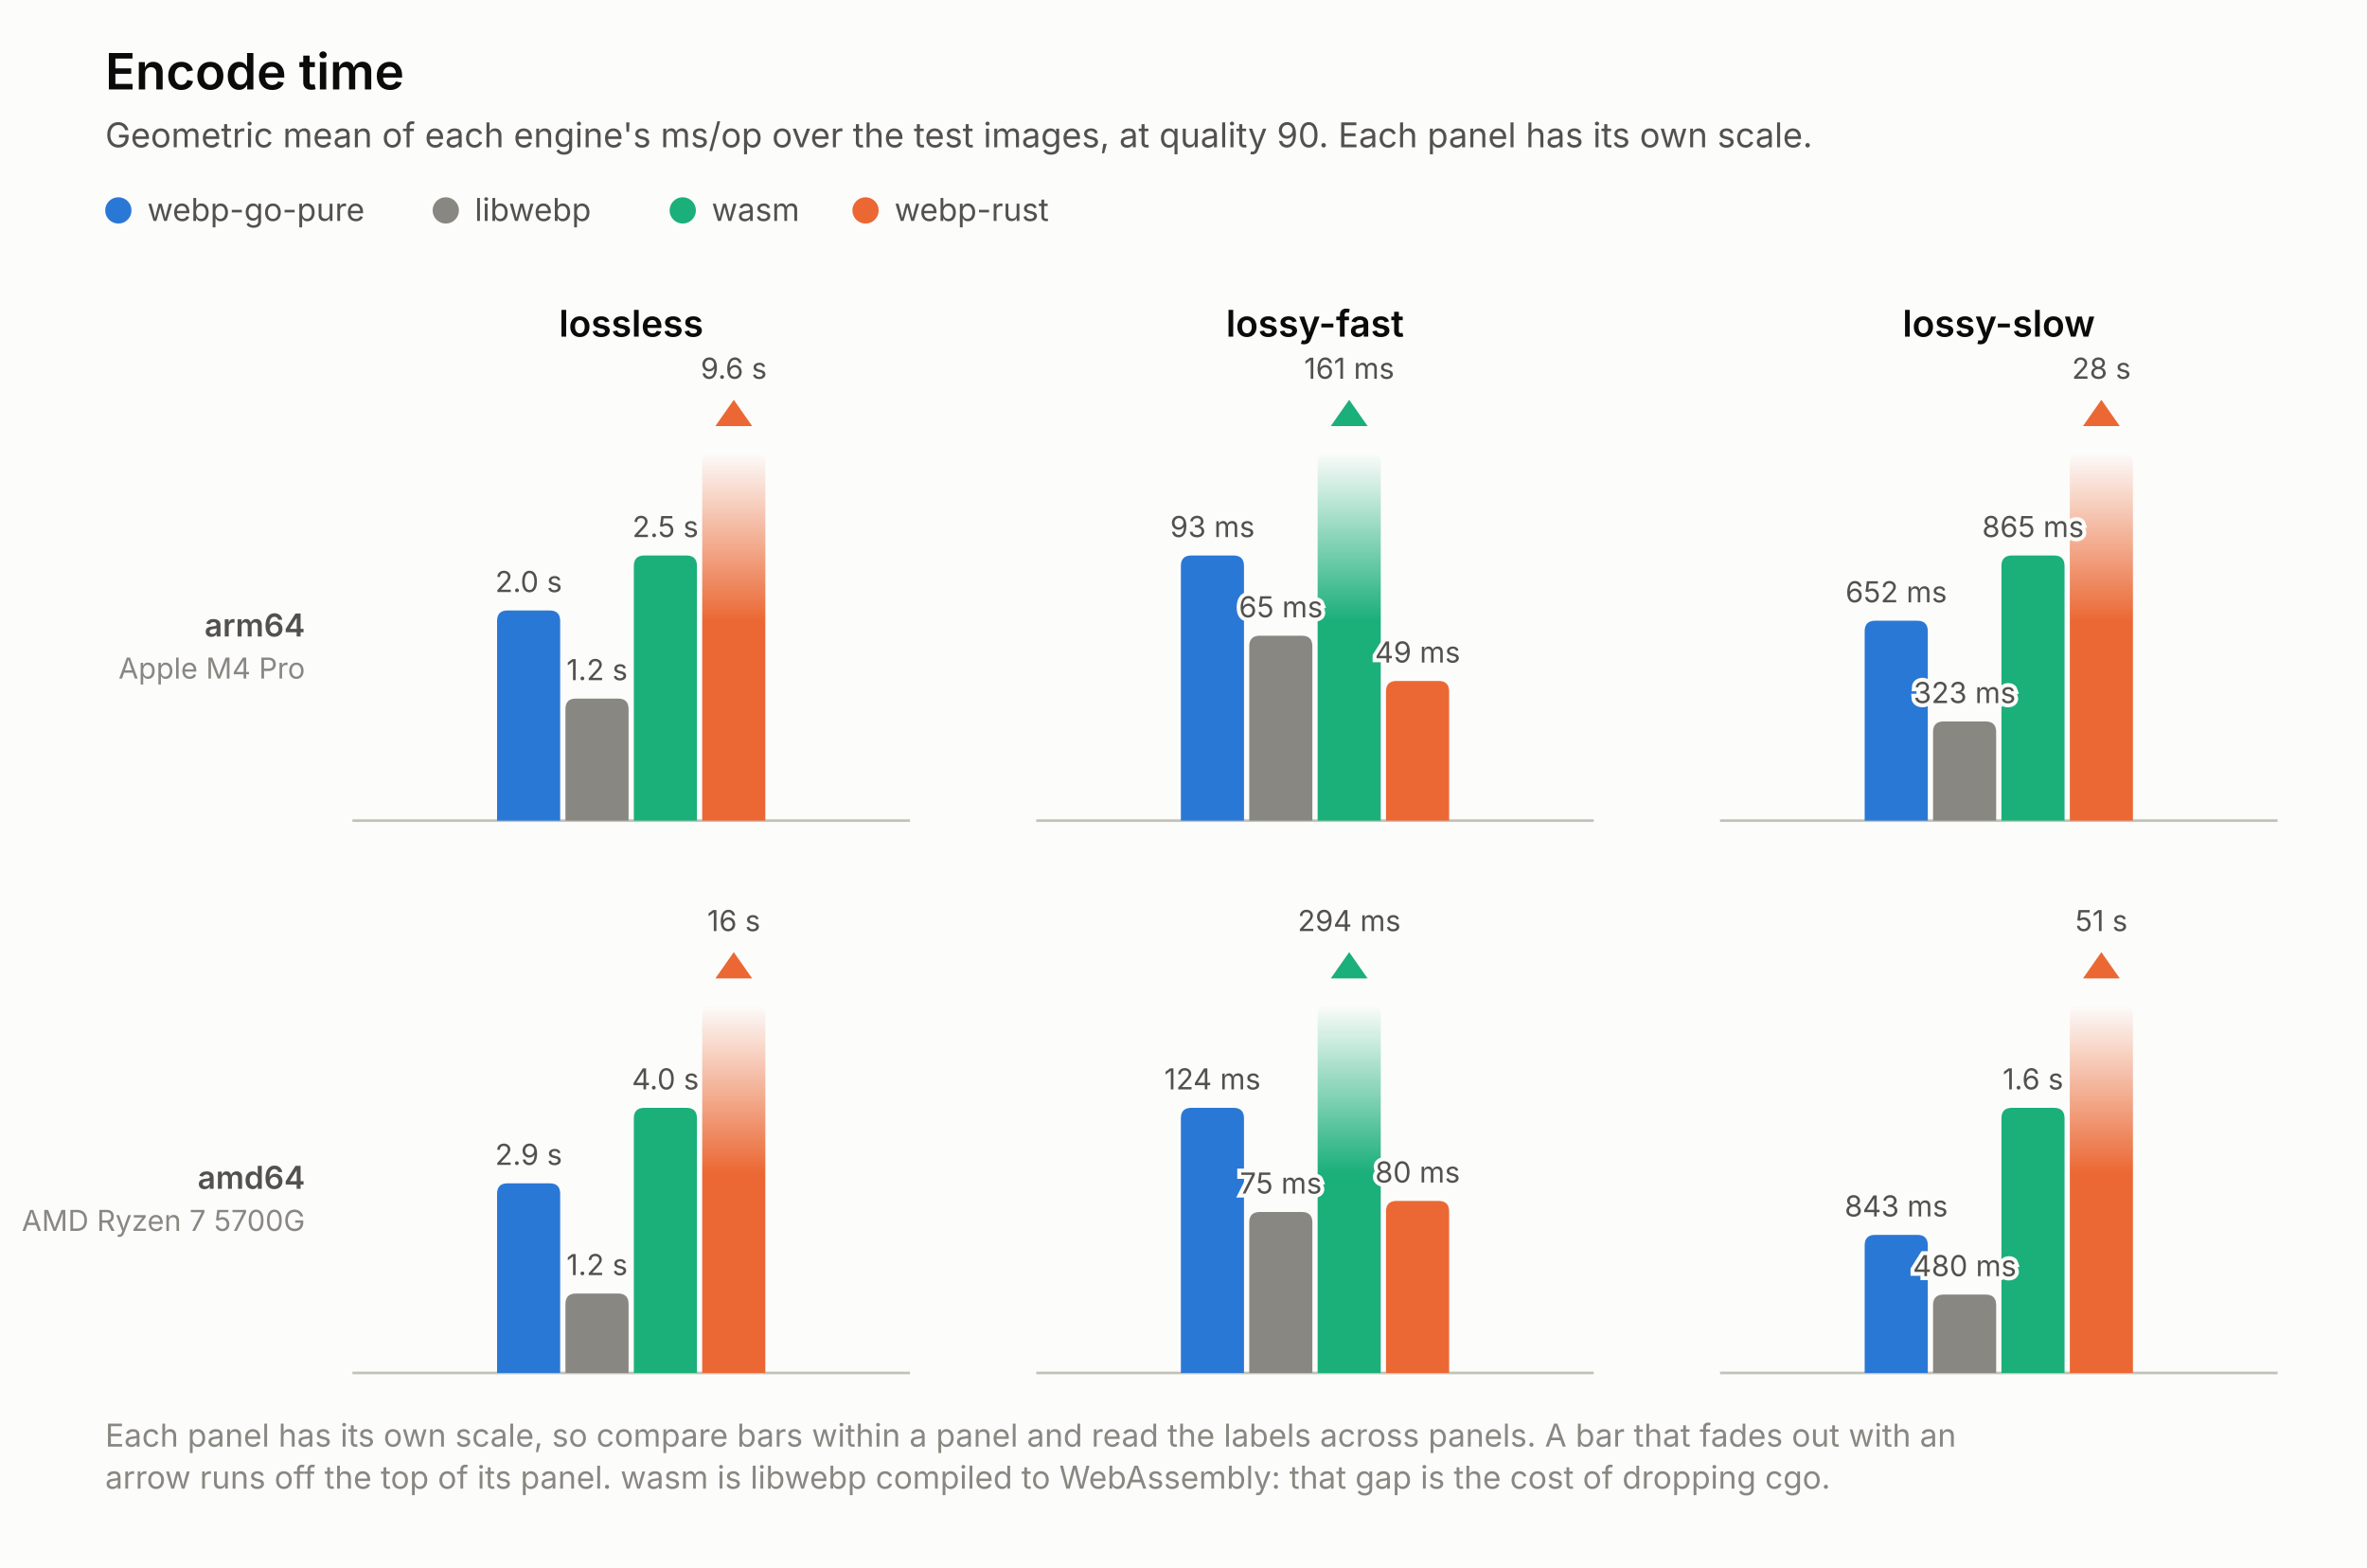
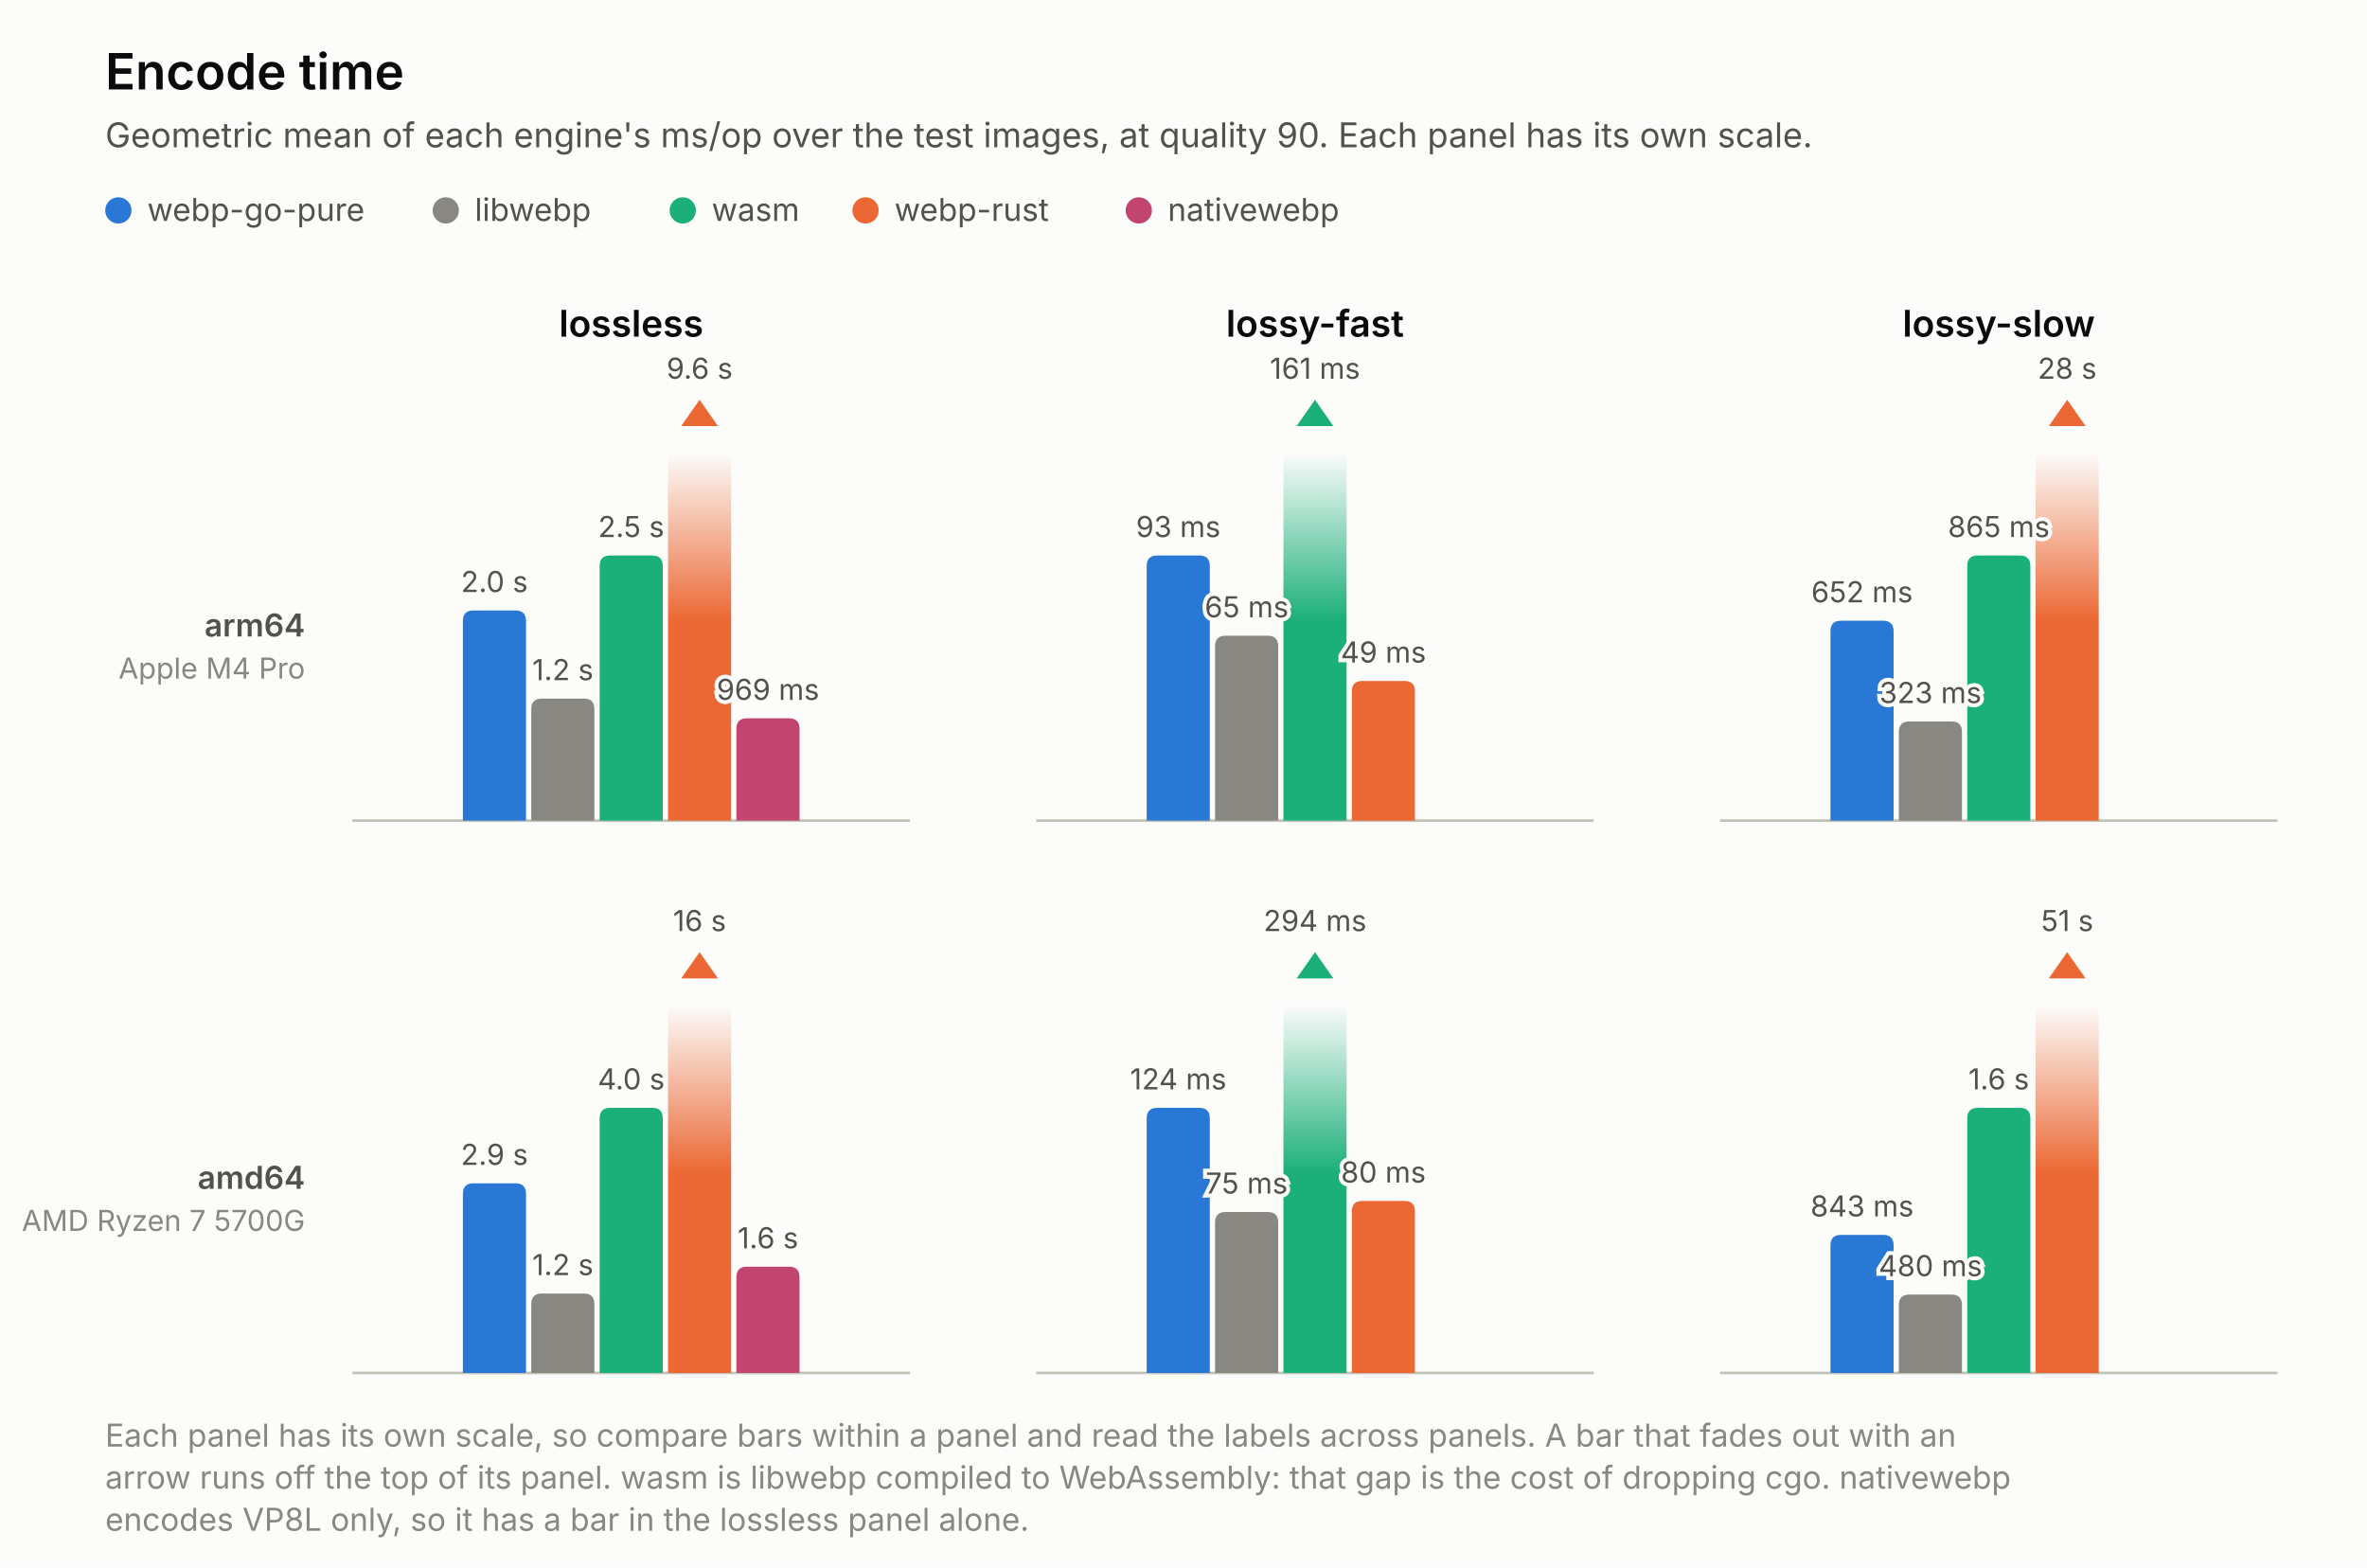
<svg xmlns="http://www.w3.org/2000/svg" width="900" height="596" viewBox="0 0 900 596" role="img">
  <rect width="900" height="596" fill="#fcfcfb" />
  <text x="40.0" y="34.0" font-family="system-ui, -apple-system, &quot;Segoe UI&quot;, sans-serif" font-size="19" fill="#0b0b0b" text-anchor="start" font-weight="600">Encode time</text>
  <text x="40.0" y="56.0" font-family="system-ui, -apple-system, &quot;Segoe UI&quot;, sans-serif" font-size="13" fill="#52514e" text-anchor="start">Geometric mean of each engine's ms/op over the test images, at quality 90. Each panel has its own scale.</text>
  <circle cx="45.0" cy="80.0" r="5.0" fill="#2a78d6" />
  <text x="56.0" y="84.0" font-family="system-ui, -apple-system, &quot;Segoe UI&quot;, sans-serif" font-size="12" fill="#52514e" text-anchor="start">webp-go-pure</text>
  <circle cx="169.5" cy="80.0" r="5.0" fill="#898781" />
  <text x="180.5" y="84.0" font-family="system-ui, -apple-system, &quot;Segoe UI&quot;, sans-serif" font-size="12" fill="#52514e" text-anchor="start">libwebp</text>
  <circle cx="259.6" cy="80.0" r="5.0" fill="#1baf7a" />
  <text x="270.6" y="84.0" font-family="system-ui, -apple-system, &quot;Segoe UI&quot;, sans-serif" font-size="12" fill="#52514e" text-anchor="start">wasm</text>
  <circle cx="329.1" cy="80.0" r="5.0" fill="#eb6834" />
  <text x="340.1" y="84.0" font-family="system-ui, -apple-system, &quot;Segoe UI&quot;, sans-serif" font-size="12" fill="#52514e" text-anchor="start">webp-rust</text>
+   <circle cx="433.0" cy="80.0" r="5.0" fill="#c2456f" />
+   <text x="444.0" y="84.0" font-family="system-ui, -apple-system, &quot;Segoe UI&quot;, sans-serif" font-size="12" fill="#52514e" text-anchor="start">nativewebp</text>
  <text x="240.0" y="128.0" font-family="system-ui, -apple-system, &quot;Segoe UI&quot;, sans-serif" font-size="14" fill="#0b0b0b" text-anchor="middle" font-weight="600">lossless</text>
  <text x="500.0" y="128.0" font-family="system-ui, -apple-system, &quot;Segoe UI&quot;, sans-serif" font-size="14" fill="#0b0b0b" text-anchor="middle" font-weight="600">lossy-fast</text>
  <text x="760.0" y="128.0" font-family="system-ui, -apple-system, &quot;Segoe UI&quot;, sans-serif" font-size="14" fill="#0b0b0b" text-anchor="middle" font-weight="600">lossy-slow</text>
  <text x="116.0" y="242.0" font-family="system-ui, -apple-system, &quot;Segoe UI&quot;, sans-serif" font-size="12" fill="#52514e" text-anchor="end" font-weight="600">arm64</text>
  <text x="116.0" y="258.0" font-family="system-ui, -apple-system, &quot;Segoe UI&quot;, sans-serif" font-size="11" fill="#898781" text-anchor="end">Apple M4 Pro</text>
  <line x1="134.0" y1="312.0" x2="346.0" y2="312.0" stroke="#c3c2b7" stroke-width="1.0" />
-   <path d="M 189.0 312.0 L 189.0 236.1 Q 189.0 232.1 193.0 232.1 L 209.0 232.1 Q 213.0 232.1 213.0 236.1 L 213.0 312.0 Z" fill="#2a78d6" />
-   <path d="M 215.0 312.0 L 215.0 269.6 Q 215.0 265.6 219.0 265.6 L 235.0 265.6 Q 239.0 265.6 239.0 269.6 L 239.0 312.0 Z" fill="#898781" />
-   <path d="M 241.0 312.0 L 241.0 215.2 Q 241.0 211.2 245.0 211.2 L 261.0 211.2 Q 265.0 211.2 265.0 215.2 L 265.0 312.0 Z" fill="#1baf7a" />
+   <path d="M 176.0 312.0 L 176.0 236.1 Q 176.0 232.1 180.0 232.1 L 196.0 232.1 Q 200.0 232.1 200.0 236.1 L 200.0 312.0 Z" fill="#2a78d6" />
+   <path d="M 202.0 312.0 L 202.0 269.6 Q 202.0 265.6 206.0 265.6 L 222.0 265.6 Q 226.0 265.6 226.0 269.6 L 226.0 312.0 Z" fill="#898781" />
+   <path d="M 228.0 312.0 L 228.0 215.2 Q 228.0 211.2 232.0 211.2 L 248.0 211.2 Q 252.0 211.2 252.0 215.2 L 252.0 312.0 Z" fill="#1baf7a" />
  <linearGradient id="fade1" gradientUnits="userSpaceOnUse" x1="0" y1="172.0" x2="0" y2="236.0">
    <stop offset="0" stop-color="#eb6834" stop-opacity="0" />
    <stop offset="1" stop-color="#eb6834" stop-opacity="1" />
  </linearGradient>
-   <path d="M 267.0 312.0 L 267.0 176.0 Q 267.0 172.0 271.0 172.0 L 287.0 172.0 Q 291.0 172.0 291.0 176.0 L 291.0 312.0 Z" fill="url(#fade1)" />
-   <path d="M 279.0 152.0 l 7 10 l -14 0 z" fill="#eb6834" />
-   <text x="201.0" y="225.1" font-family="system-ui, -apple-system, &quot;Segoe UI&quot;, sans-serif" font-size="11" fill="#52514e" text-anchor="middle" stroke="#fcfcfb" stroke-width="3" paint-order="stroke" style="font-variant-numeric:tabular-nums">2.0 s</text>
-   <text x="227.0" y="258.6" font-family="system-ui, -apple-system, &quot;Segoe UI&quot;, sans-serif" font-size="11" fill="#52514e" text-anchor="middle" stroke="#fcfcfb" stroke-width="3" paint-order="stroke" style="font-variant-numeric:tabular-nums">1.2 s</text>
-   <text x="253.0" y="204.2" font-family="system-ui, -apple-system, &quot;Segoe UI&quot;, sans-serif" font-size="11" fill="#52514e" text-anchor="middle" stroke="#fcfcfb" stroke-width="3" paint-order="stroke" style="font-variant-numeric:tabular-nums">2.5 s</text>
-   <text x="279.0" y="144.0" font-family="system-ui, -apple-system, &quot;Segoe UI&quot;, sans-serif" font-size="11" fill="#52514e" text-anchor="middle" stroke="#fcfcfb" stroke-width="3" paint-order="stroke" style="font-variant-numeric:tabular-nums">9.6 s</text>
+   <path d="M 254.0 312.0 L 254.0 176.0 Q 254.0 172.0 258.0 172.0 L 274.0 172.0 Q 278.0 172.0 278.0 176.0 L 278.0 312.0 Z" fill="url(#fade1)" />
+   <path d="M 266.0 152.0 l 7 10 l -14 0 z" fill="#eb6834" />
+   <path d="M 280.0 312.0 L 280.0 277.1 Q 280.0 273.1 284.0 273.1 L 300.0 273.1 Q 304.0 273.1 304.0 277.1 L 304.0 312.0 Z" fill="#c2456f" />
+   <text x="188.0" y="225.1" font-family="system-ui, -apple-system, &quot;Segoe UI&quot;, sans-serif" font-size="11" fill="#52514e" text-anchor="middle" stroke="#fcfcfb" stroke-width="3" paint-order="stroke" style="font-variant-numeric:tabular-nums">2.0 s</text>
+   <text x="214.0" y="258.6" font-family="system-ui, -apple-system, &quot;Segoe UI&quot;, sans-serif" font-size="11" fill="#52514e" text-anchor="middle" stroke="#fcfcfb" stroke-width="3" paint-order="stroke" style="font-variant-numeric:tabular-nums">1.2 s</text>
+   <text x="240.0" y="204.2" font-family="system-ui, -apple-system, &quot;Segoe UI&quot;, sans-serif" font-size="11" fill="#52514e" text-anchor="middle" stroke="#fcfcfb" stroke-width="3" paint-order="stroke" style="font-variant-numeric:tabular-nums">2.5 s</text>
+   <text x="266.0" y="144.0" font-family="system-ui, -apple-system, &quot;Segoe UI&quot;, sans-serif" font-size="11" fill="#52514e" text-anchor="middle" stroke="#fcfcfb" stroke-width="3" paint-order="stroke" style="font-variant-numeric:tabular-nums">9.6 s</text>
+   <text x="292.0" y="266.1" font-family="system-ui, -apple-system, &quot;Segoe UI&quot;, sans-serif" font-size="11" fill="#52514e" text-anchor="middle" stroke="#fcfcfb" stroke-width="3" paint-order="stroke" style="font-variant-numeric:tabular-nums">969 ms</text>
  <line x1="394.0" y1="312.0" x2="606.0" y2="312.0" stroke="#c3c2b7" stroke-width="1.0" />
-   <path d="M 449.0 312.0 L 449.0 215.2 Q 449.0 211.2 453.0 211.2 L 469.0 211.2 Q 473.0 211.2 473.0 215.2 L 473.0 312.0 Z" fill="#2a78d6" />
-   <path d="M 475.0 312.0 L 475.0 245.7 Q 475.0 241.7 479.0 241.7 L 495.0 241.7 Q 499.0 241.7 499.0 245.7 L 499.0 312.0 Z" fill="#898781" />
+   <path d="M 436.0 312.0 L 436.0 215.2 Q 436.0 211.2 440.0 211.2 L 456.0 211.2 Q 460.0 211.2 460.0 215.2 L 460.0 312.0 Z" fill="#2a78d6" />
+   <path d="M 462.0 312.0 L 462.0 245.7 Q 462.0 241.7 466.0 241.7 L 482.0 241.7 Q 486.0 241.7 486.0 245.7 L 486.0 312.0 Z" fill="#898781" />
  <linearGradient id="fade2" gradientUnits="userSpaceOnUse" x1="0" y1="172.0" x2="0" y2="236.0">
    <stop offset="0" stop-color="#1baf7a" stop-opacity="0" />
    <stop offset="1" stop-color="#1baf7a" stop-opacity="1" />
  </linearGradient>
-   <path d="M 501.0 312.0 L 501.0 176.0 Q 501.0 172.0 505.0 172.0 L 521.0 172.0 Q 525.0 172.0 525.0 176.0 L 525.0 312.0 Z" fill="url(#fade2)" />
-   <path d="M 513.0 152.0 l 7 10 l -14 0 z" fill="#1baf7a" />
-   <path d="M 527.0 312.0 L 527.0 262.9 Q 527.0 258.9 531.0 258.9 L 547.0 258.9 Q 551.0 258.9 551.0 262.9 L 551.0 312.0 Z" fill="#eb6834" />
-   <text x="461.0" y="204.2" font-family="system-ui, -apple-system, &quot;Segoe UI&quot;, sans-serif" font-size="11" fill="#52514e" text-anchor="middle" stroke="#fcfcfb" stroke-width="3" paint-order="stroke" style="font-variant-numeric:tabular-nums">93 ms</text>
-   <text x="487.0" y="234.7" font-family="system-ui, -apple-system, &quot;Segoe UI&quot;, sans-serif" font-size="11" fill="#52514e" text-anchor="middle" stroke="#fcfcfb" stroke-width="3" paint-order="stroke" style="font-variant-numeric:tabular-nums">65 ms</text>
-   <text x="513.0" y="144.0" font-family="system-ui, -apple-system, &quot;Segoe UI&quot;, sans-serif" font-size="11" fill="#52514e" text-anchor="middle" stroke="#fcfcfb" stroke-width="3" paint-order="stroke" style="font-variant-numeric:tabular-nums">161 ms</text>
-   <text x="539.0" y="251.9" font-family="system-ui, -apple-system, &quot;Segoe UI&quot;, sans-serif" font-size="11" fill="#52514e" text-anchor="middle" stroke="#fcfcfb" stroke-width="3" paint-order="stroke" style="font-variant-numeric:tabular-nums">49 ms</text>
+   <path d="M 488.0 312.0 L 488.0 176.0 Q 488.0 172.0 492.0 172.0 L 508.0 172.0 Q 512.0 172.0 512.0 176.0 L 512.0 312.0 Z" fill="url(#fade2)" />
+   <path d="M 500.0 152.0 l 7 10 l -14 0 z" fill="#1baf7a" />
+   <path d="M 514.0 312.0 L 514.0 262.9 Q 514.0 258.9 518.0 258.9 L 534.0 258.9 Q 538.0 258.9 538.0 262.9 L 538.0 312.0 Z" fill="#eb6834" />
+   <text x="448.0" y="204.2" font-family="system-ui, -apple-system, &quot;Segoe UI&quot;, sans-serif" font-size="11" fill="#52514e" text-anchor="middle" stroke="#fcfcfb" stroke-width="3" paint-order="stroke" style="font-variant-numeric:tabular-nums">93 ms</text>
+   <text x="474.0" y="234.7" font-family="system-ui, -apple-system, &quot;Segoe UI&quot;, sans-serif" font-size="11" fill="#52514e" text-anchor="middle" stroke="#fcfcfb" stroke-width="3" paint-order="stroke" style="font-variant-numeric:tabular-nums">65 ms</text>
+   <text x="500.0" y="144.0" font-family="system-ui, -apple-system, &quot;Segoe UI&quot;, sans-serif" font-size="11" fill="#52514e" text-anchor="middle" stroke="#fcfcfb" stroke-width="3" paint-order="stroke" style="font-variant-numeric:tabular-nums">161 ms</text>
+   <text x="526.0" y="251.9" font-family="system-ui, -apple-system, &quot;Segoe UI&quot;, sans-serif" font-size="11" fill="#52514e" text-anchor="middle" stroke="#fcfcfb" stroke-width="3" paint-order="stroke" style="font-variant-numeric:tabular-nums">49 ms</text>
  <line x1="654.0" y1="312.0" x2="866.0" y2="312.0" stroke="#c3c2b7" stroke-width="1.0" />
-   <path d="M 709.0 312.0 L 709.0 240.0 Q 709.0 236.0 713.0 236.0 L 729.0 236.0 Q 733.0 236.0 733.0 240.0 L 733.0 312.0 Z" fill="#2a78d6" />
-   <path d="M 735.0 312.0 L 735.0 278.3 Q 735.0 274.3 739.0 274.3 L 755.0 274.3 Q 759.0 274.3 759.0 278.3 L 759.0 312.0 Z" fill="#898781" />
-   <path d="M 761.0 312.0 L 761.0 215.2 Q 761.0 211.2 765.0 211.2 L 781.0 211.2 Q 785.0 211.2 785.0 215.2 L 785.0 312.0 Z" fill="#1baf7a" />
+   <path d="M 696.0 312.0 L 696.0 240.0 Q 696.0 236.0 700.0 236.0 L 716.0 236.0 Q 720.0 236.0 720.0 240.0 L 720.0 312.0 Z" fill="#2a78d6" />
+   <path d="M 722.0 312.0 L 722.0 278.3 Q 722.0 274.3 726.0 274.3 L 742.0 274.3 Q 746.0 274.3 746.0 278.3 L 746.0 312.0 Z" fill="#898781" />
+   <path d="M 748.0 312.0 L 748.0 215.2 Q 748.0 211.2 752.0 211.2 L 768.0 211.2 Q 772.0 211.2 772.0 215.2 L 772.0 312.0 Z" fill="#1baf7a" />
  <linearGradient id="fade3" gradientUnits="userSpaceOnUse" x1="0" y1="172.0" x2="0" y2="236.0">
    <stop offset="0" stop-color="#eb6834" stop-opacity="0" />
    <stop offset="1" stop-color="#eb6834" stop-opacity="1" />
  </linearGradient>
-   <path d="M 787.0 312.0 L 787.0 176.0 Q 787.0 172.0 791.0 172.0 L 807.0 172.0 Q 811.0 172.0 811.0 176.0 L 811.0 312.0 Z" fill="url(#fade3)" />
-   <path d="M 799.0 152.0 l 7 10 l -14 0 z" fill="#eb6834" />
-   <text x="721.0" y="229.0" font-family="system-ui, -apple-system, &quot;Segoe UI&quot;, sans-serif" font-size="11" fill="#52514e" text-anchor="middle" stroke="#fcfcfb" stroke-width="3" paint-order="stroke" style="font-variant-numeric:tabular-nums">652 ms</text>
-   <text x="747.0" y="267.3" font-family="system-ui, -apple-system, &quot;Segoe UI&quot;, sans-serif" font-size="11" fill="#52514e" text-anchor="middle" stroke="#fcfcfb" stroke-width="3" paint-order="stroke" style="font-variant-numeric:tabular-nums">323 ms</text>
-   <text x="773.0" y="204.2" font-family="system-ui, -apple-system, &quot;Segoe UI&quot;, sans-serif" font-size="11" fill="#52514e" text-anchor="middle" stroke="#fcfcfb" stroke-width="3" paint-order="stroke" style="font-variant-numeric:tabular-nums">865 ms</text>
-   <text x="799.0" y="144.0" font-family="system-ui, -apple-system, &quot;Segoe UI&quot;, sans-serif" font-size="11" fill="#52514e" text-anchor="middle" stroke="#fcfcfb" stroke-width="3" paint-order="stroke" style="font-variant-numeric:tabular-nums">28 s</text>
+   <path d="M 774.0 312.0 L 774.0 176.0 Q 774.0 172.0 778.0 172.0 L 794.0 172.0 Q 798.0 172.0 798.0 176.0 L 798.0 312.0 Z" fill="url(#fade3)" />
+   <path d="M 786.0 152.0 l 7 10 l -14 0 z" fill="#eb6834" />
+   <text x="708.0" y="229.0" font-family="system-ui, -apple-system, &quot;Segoe UI&quot;, sans-serif" font-size="11" fill="#52514e" text-anchor="middle" stroke="#fcfcfb" stroke-width="3" paint-order="stroke" style="font-variant-numeric:tabular-nums">652 ms</text>
+   <text x="734.0" y="267.3" font-family="system-ui, -apple-system, &quot;Segoe UI&quot;, sans-serif" font-size="11" fill="#52514e" text-anchor="middle" stroke="#fcfcfb" stroke-width="3" paint-order="stroke" style="font-variant-numeric:tabular-nums">323 ms</text>
+   <text x="760.0" y="204.2" font-family="system-ui, -apple-system, &quot;Segoe UI&quot;, sans-serif" font-size="11" fill="#52514e" text-anchor="middle" stroke="#fcfcfb" stroke-width="3" paint-order="stroke" style="font-variant-numeric:tabular-nums">865 ms</text>
+   <text x="786.0" y="144.0" font-family="system-ui, -apple-system, &quot;Segoe UI&quot;, sans-serif" font-size="11" fill="#52514e" text-anchor="middle" stroke="#fcfcfb" stroke-width="3" paint-order="stroke" style="font-variant-numeric:tabular-nums">28 s</text>
  <text x="116.0" y="452.0" font-family="system-ui, -apple-system, &quot;Segoe UI&quot;, sans-serif" font-size="12" fill="#52514e" text-anchor="end" font-weight="600">amd64</text>
  <text x="116.0" y="468.0" font-family="system-ui, -apple-system, &quot;Segoe UI&quot;, sans-serif" font-size="11" fill="#898781" text-anchor="end">AMD Ryzen 7 5700G</text>
  <line x1="134.0" y1="522.0" x2="346.0" y2="522.0" stroke="#c3c2b7" stroke-width="1.0" />
-   <path d="M 189.0 522.0 L 189.0 453.9 Q 189.0 449.9 193.0 449.9 L 209.0 449.9 Q 213.0 449.9 213.0 453.9 L 213.0 522.0 Z" fill="#2a78d6" />
-   <path d="M 215.0 522.0 L 215.0 495.8 Q 215.0 491.8 219.0 491.8 L 235.0 491.8 Q 239.0 491.8 239.0 495.8 L 239.0 522.0 Z" fill="#898781" />
-   <path d="M 241.0 522.0 L 241.0 425.2 Q 241.0 421.2 245.0 421.2 L 261.0 421.2 Q 265.0 421.2 265.0 425.2 L 265.0 522.0 Z" fill="#1baf7a" />
+   <path d="M 176.0 522.0 L 176.0 453.9 Q 176.0 449.9 180.0 449.9 L 196.0 449.9 Q 200.0 449.9 200.0 453.9 L 200.0 522.0 Z" fill="#2a78d6" />
+   <path d="M 202.0 522.0 L 202.0 495.8 Q 202.0 491.8 206.0 491.8 L 222.0 491.8 Q 226.0 491.8 226.0 495.8 L 226.0 522.0 Z" fill="#898781" />
+   <path d="M 228.0 522.0 L 228.0 425.2 Q 228.0 421.2 232.0 421.2 L 248.0 421.2 Q 252.0 421.2 252.0 425.2 L 252.0 522.0 Z" fill="#1baf7a" />
  <linearGradient id="fade4" gradientUnits="userSpaceOnUse" x1="0" y1="382.0" x2="0" y2="446.0">
    <stop offset="0" stop-color="#eb6834" stop-opacity="0" />
    <stop offset="1" stop-color="#eb6834" stop-opacity="1" />
  </linearGradient>
-   <path d="M 267.0 522.0 L 267.0 386.0 Q 267.0 382.0 271.0 382.0 L 287.0 382.0 Q 291.0 382.0 291.0 386.0 L 291.0 522.0 Z" fill="url(#fade4)" />
-   <path d="M 279.0 362.0 l 7 10 l -14 0 z" fill="#eb6834" />
-   <text x="201.0" y="442.9" font-family="system-ui, -apple-system, &quot;Segoe UI&quot;, sans-serif" font-size="11" fill="#52514e" text-anchor="middle" stroke="#fcfcfb" stroke-width="3" paint-order="stroke" style="font-variant-numeric:tabular-nums">2.9 s</text>
-   <text x="227.0" y="484.8" font-family="system-ui, -apple-system, &quot;Segoe UI&quot;, sans-serif" font-size="11" fill="#52514e" text-anchor="middle" stroke="#fcfcfb" stroke-width="3" paint-order="stroke" style="font-variant-numeric:tabular-nums">1.2 s</text>
-   <text x="253.0" y="414.2" font-family="system-ui, -apple-system, &quot;Segoe UI&quot;, sans-serif" font-size="11" fill="#52514e" text-anchor="middle" stroke="#fcfcfb" stroke-width="3" paint-order="stroke" style="font-variant-numeric:tabular-nums">4.0 s</text>
-   <text x="279.0" y="354.0" font-family="system-ui, -apple-system, &quot;Segoe UI&quot;, sans-serif" font-size="11" fill="#52514e" text-anchor="middle" stroke="#fcfcfb" stroke-width="3" paint-order="stroke" style="font-variant-numeric:tabular-nums">16 s</text>
+   <path d="M 254.0 522.0 L 254.0 386.0 Q 254.0 382.0 258.0 382.0 L 274.0 382.0 Q 278.0 382.0 278.0 386.0 L 278.0 522.0 Z" fill="url(#fade4)" />
+   <path d="M 266.0 362.0 l 7 10 l -14 0 z" fill="#eb6834" />
+   <path d="M 280.0 522.0 L 280.0 485.6 Q 280.0 481.6 284.0 481.6 L 300.0 481.6 Q 304.0 481.6 304.0 485.6 L 304.0 522.0 Z" fill="#c2456f" />
+   <text x="188.0" y="442.9" font-family="system-ui, -apple-system, &quot;Segoe UI&quot;, sans-serif" font-size="11" fill="#52514e" text-anchor="middle" stroke="#fcfcfb" stroke-width="3" paint-order="stroke" style="font-variant-numeric:tabular-nums">2.9 s</text>
+   <text x="214.0" y="484.8" font-family="system-ui, -apple-system, &quot;Segoe UI&quot;, sans-serif" font-size="11" fill="#52514e" text-anchor="middle" stroke="#fcfcfb" stroke-width="3" paint-order="stroke" style="font-variant-numeric:tabular-nums">1.2 s</text>
+   <text x="240.0" y="414.2" font-family="system-ui, -apple-system, &quot;Segoe UI&quot;, sans-serif" font-size="11" fill="#52514e" text-anchor="middle" stroke="#fcfcfb" stroke-width="3" paint-order="stroke" style="font-variant-numeric:tabular-nums">4.0 s</text>
+   <text x="266.0" y="354.0" font-family="system-ui, -apple-system, &quot;Segoe UI&quot;, sans-serif" font-size="11" fill="#52514e" text-anchor="middle" stroke="#fcfcfb" stroke-width="3" paint-order="stroke" style="font-variant-numeric:tabular-nums">16 s</text>
+   <text x="292.0" y="474.6" font-family="system-ui, -apple-system, &quot;Segoe UI&quot;, sans-serif" font-size="11" fill="#52514e" text-anchor="middle" stroke="#fcfcfb" stroke-width="3" paint-order="stroke" style="font-variant-numeric:tabular-nums">1.6 s</text>
  <line x1="394.0" y1="522.0" x2="606.0" y2="522.0" stroke="#c3c2b7" stroke-width="1.0" />
-   <path d="M 449.0 522.0 L 449.0 425.2 Q 449.0 421.2 453.0 421.2 L 469.0 421.2 Q 473.0 421.2 473.0 425.2 L 473.0 522.0 Z" fill="#2a78d6" />
-   <path d="M 475.0 522.0 L 475.0 464.8 Q 475.0 460.8 479.0 460.8 L 495.0 460.8 Q 499.0 460.8 499.0 464.8 L 499.0 522.0 Z" fill="#898781" />
+   <path d="M 436.0 522.0 L 436.0 425.2 Q 436.0 421.2 440.0 421.2 L 456.0 421.2 Q 460.0 421.2 460.0 425.2 L 460.0 522.0 Z" fill="#2a78d6" />
+   <path d="M 462.0 522.0 L 462.0 464.8 Q 462.0 460.8 466.0 460.8 L 482.0 460.8 Q 486.0 460.8 486.0 464.8 L 486.0 522.0 Z" fill="#898781" />
  <linearGradient id="fade5" gradientUnits="userSpaceOnUse" x1="0" y1="382.0" x2="0" y2="446.0">
    <stop offset="0" stop-color="#1baf7a" stop-opacity="0" />
    <stop offset="1" stop-color="#1baf7a" stop-opacity="1" />
  </linearGradient>
-   <path d="M 501.0 522.0 L 501.0 386.0 Q 501.0 382.0 505.0 382.0 L 521.0 382.0 Q 525.0 382.0 525.0 386.0 L 525.0 522.0 Z" fill="url(#fade5)" />
-   <path d="M 513.0 362.0 l 7 10 l -14 0 z" fill="#1baf7a" />
-   <path d="M 527.0 522.0 L 527.0 460.6 Q 527.0 456.6 531.0 456.6 L 547.0 456.6 Q 551.0 456.6 551.0 460.6 L 551.0 522.0 Z" fill="#eb6834" />
-   <text x="461.0" y="414.2" font-family="system-ui, -apple-system, &quot;Segoe UI&quot;, sans-serif" font-size="11" fill="#52514e" text-anchor="middle" stroke="#fcfcfb" stroke-width="3" paint-order="stroke" style="font-variant-numeric:tabular-nums">124 ms</text>
-   <text x="487.0" y="453.8" font-family="system-ui, -apple-system, &quot;Segoe UI&quot;, sans-serif" font-size="11" fill="#52514e" text-anchor="middle" stroke="#fcfcfb" stroke-width="3" paint-order="stroke" style="font-variant-numeric:tabular-nums">75 ms</text>
-   <text x="513.0" y="354.0" font-family="system-ui, -apple-system, &quot;Segoe UI&quot;, sans-serif" font-size="11" fill="#52514e" text-anchor="middle" stroke="#fcfcfb" stroke-width="3" paint-order="stroke" style="font-variant-numeric:tabular-nums">294 ms</text>
-   <text x="539.0" y="449.6" font-family="system-ui, -apple-system, &quot;Segoe UI&quot;, sans-serif" font-size="11" fill="#52514e" text-anchor="middle" stroke="#fcfcfb" stroke-width="3" paint-order="stroke" style="font-variant-numeric:tabular-nums">80 ms</text>
+   <path d="M 488.0 522.0 L 488.0 386.0 Q 488.0 382.0 492.0 382.0 L 508.0 382.0 Q 512.0 382.0 512.0 386.0 L 512.0 522.0 Z" fill="url(#fade5)" />
+   <path d="M 500.0 362.0 l 7 10 l -14 0 z" fill="#1baf7a" />
+   <path d="M 514.0 522.0 L 514.0 460.6 Q 514.0 456.6 518.0 456.6 L 534.0 456.6 Q 538.0 456.6 538.0 460.6 L 538.0 522.0 Z" fill="#eb6834" />
+   <text x="448.0" y="414.2" font-family="system-ui, -apple-system, &quot;Segoe UI&quot;, sans-serif" font-size="11" fill="#52514e" text-anchor="middle" stroke="#fcfcfb" stroke-width="3" paint-order="stroke" style="font-variant-numeric:tabular-nums">124 ms</text>
+   <text x="474.0" y="453.8" font-family="system-ui, -apple-system, &quot;Segoe UI&quot;, sans-serif" font-size="11" fill="#52514e" text-anchor="middle" stroke="#fcfcfb" stroke-width="3" paint-order="stroke" style="font-variant-numeric:tabular-nums">75 ms</text>
+   <text x="500.0" y="354.0" font-family="system-ui, -apple-system, &quot;Segoe UI&quot;, sans-serif" font-size="11" fill="#52514e" text-anchor="middle" stroke="#fcfcfb" stroke-width="3" paint-order="stroke" style="font-variant-numeric:tabular-nums">294 ms</text>
+   <text x="526.0" y="449.6" font-family="system-ui, -apple-system, &quot;Segoe UI&quot;, sans-serif" font-size="11" fill="#52514e" text-anchor="middle" stroke="#fcfcfb" stroke-width="3" paint-order="stroke" style="font-variant-numeric:tabular-nums">80 ms</text>
  <line x1="654.0" y1="522.0" x2="866.0" y2="522.0" stroke="#c3c2b7" stroke-width="1.0" />
-   <path d="M 709.0 522.0 L 709.0 473.5 Q 709.0 469.5 713.0 469.5 L 729.0 469.5 Q 733.0 469.5 733.0 473.5 L 733.0 522.0 Z" fill="#2a78d6" />
-   <path d="M 735.0 522.0 L 735.0 496.2 Q 735.0 492.2 739.0 492.2 L 755.0 492.2 Q 759.0 492.2 759.0 496.2 L 759.0 522.0 Z" fill="#898781" />
-   <path d="M 761.0 522.0 L 761.0 425.2 Q 761.0 421.2 765.0 421.2 L 781.0 421.2 Q 785.0 421.2 785.0 425.2 L 785.0 522.0 Z" fill="#1baf7a" />
+   <path d="M 696.0 522.0 L 696.0 473.5 Q 696.0 469.5 700.0 469.5 L 716.0 469.5 Q 720.0 469.5 720.0 473.5 L 720.0 522.0 Z" fill="#2a78d6" />
+   <path d="M 722.0 522.0 L 722.0 496.2 Q 722.0 492.2 726.0 492.2 L 742.0 492.2 Q 746.0 492.2 746.0 496.2 L 746.0 522.0 Z" fill="#898781" />
+   <path d="M 748.0 522.0 L 748.0 425.2 Q 748.0 421.2 752.0 421.2 L 768.0 421.2 Q 772.0 421.2 772.0 425.2 L 772.0 522.0 Z" fill="#1baf7a" />
  <linearGradient id="fade6" gradientUnits="userSpaceOnUse" x1="0" y1="382.0" x2="0" y2="446.0">
    <stop offset="0" stop-color="#eb6834" stop-opacity="0" />
    <stop offset="1" stop-color="#eb6834" stop-opacity="1" />
  </linearGradient>
-   <path d="M 787.0 522.0 L 787.0 386.0 Q 787.0 382.0 791.0 382.0 L 807.0 382.0 Q 811.0 382.0 811.0 386.0 L 811.0 522.0 Z" fill="url(#fade6)" />
-   <path d="M 799.0 362.0 l 7 10 l -14 0 z" fill="#eb6834" />
-   <text x="721.0" y="462.5" font-family="system-ui, -apple-system, &quot;Segoe UI&quot;, sans-serif" font-size="11" fill="#52514e" text-anchor="middle" stroke="#fcfcfb" stroke-width="3" paint-order="stroke" style="font-variant-numeric:tabular-nums">843 ms</text>
-   <text x="747.0" y="485.2" font-family="system-ui, -apple-system, &quot;Segoe UI&quot;, sans-serif" font-size="11" fill="#52514e" text-anchor="middle" stroke="#fcfcfb" stroke-width="3" paint-order="stroke" style="font-variant-numeric:tabular-nums">480 ms</text>
-   <text x="773.0" y="414.2" font-family="system-ui, -apple-system, &quot;Segoe UI&quot;, sans-serif" font-size="11" fill="#52514e" text-anchor="middle" stroke="#fcfcfb" stroke-width="3" paint-order="stroke" style="font-variant-numeric:tabular-nums">1.6 s</text>
-   <text x="799.0" y="354.0" font-family="system-ui, -apple-system, &quot;Segoe UI&quot;, sans-serif" font-size="11" fill="#52514e" text-anchor="middle" stroke="#fcfcfb" stroke-width="3" paint-order="stroke" style="font-variant-numeric:tabular-nums">51 s</text>
+   <path d="M 774.0 522.0 L 774.0 386.0 Q 774.0 382.0 778.0 382.0 L 794.0 382.0 Q 798.0 382.0 798.0 386.0 L 798.0 522.0 Z" fill="url(#fade6)" />
+   <path d="M 786.0 362.0 l 7 10 l -14 0 z" fill="#eb6834" />
+   <text x="708.0" y="462.5" font-family="system-ui, -apple-system, &quot;Segoe UI&quot;, sans-serif" font-size="11" fill="#52514e" text-anchor="middle" stroke="#fcfcfb" stroke-width="3" paint-order="stroke" style="font-variant-numeric:tabular-nums">843 ms</text>
+   <text x="734.0" y="485.2" font-family="system-ui, -apple-system, &quot;Segoe UI&quot;, sans-serif" font-size="11" fill="#52514e" text-anchor="middle" stroke="#fcfcfb" stroke-width="3" paint-order="stroke" style="font-variant-numeric:tabular-nums">480 ms</text>
+   <text x="760.0" y="414.2" font-family="system-ui, -apple-system, &quot;Segoe UI&quot;, sans-serif" font-size="11" fill="#52514e" text-anchor="middle" stroke="#fcfcfb" stroke-width="3" paint-order="stroke" style="font-variant-numeric:tabular-nums">1.6 s</text>
+   <text x="786.0" y="354.0" font-family="system-ui, -apple-system, &quot;Segoe UI&quot;, sans-serif" font-size="11" fill="#52514e" text-anchor="middle" stroke="#fcfcfb" stroke-width="3" paint-order="stroke" style="font-variant-numeric:tabular-nums">51 s</text>
  <text x="40.0" y="550.0" font-family="system-ui, -apple-system, &quot;Segoe UI&quot;, sans-serif" font-size="12" fill="#898781" text-anchor="start">Each panel has its own scale, so compare bars within a panel and read the labels across panels. A bar that fades out with an</text>
-   <text x="40.0" y="566.0" font-family="system-ui, -apple-system, &quot;Segoe UI&quot;, sans-serif" font-size="12" fill="#898781" text-anchor="start">arrow runs off the top of its panel. wasm is libwebp compiled to WebAssembly: that gap is the cost of dropping cgo.</text>
+   <text x="40.0" y="566.0" font-family="system-ui, -apple-system, &quot;Segoe UI&quot;, sans-serif" font-size="12" fill="#898781" text-anchor="start">arrow runs off the top of its panel. wasm is libwebp compiled to WebAssembly: that gap is the cost of dropping cgo. nativewebp</text>
+   <text x="40.0" y="582.0" font-family="system-ui, -apple-system, &quot;Segoe UI&quot;, sans-serif" font-size="12" fill="#898781" text-anchor="start">encodes VP8L only, so it has a bar in the lossless panel alone.</text>
</svg>
